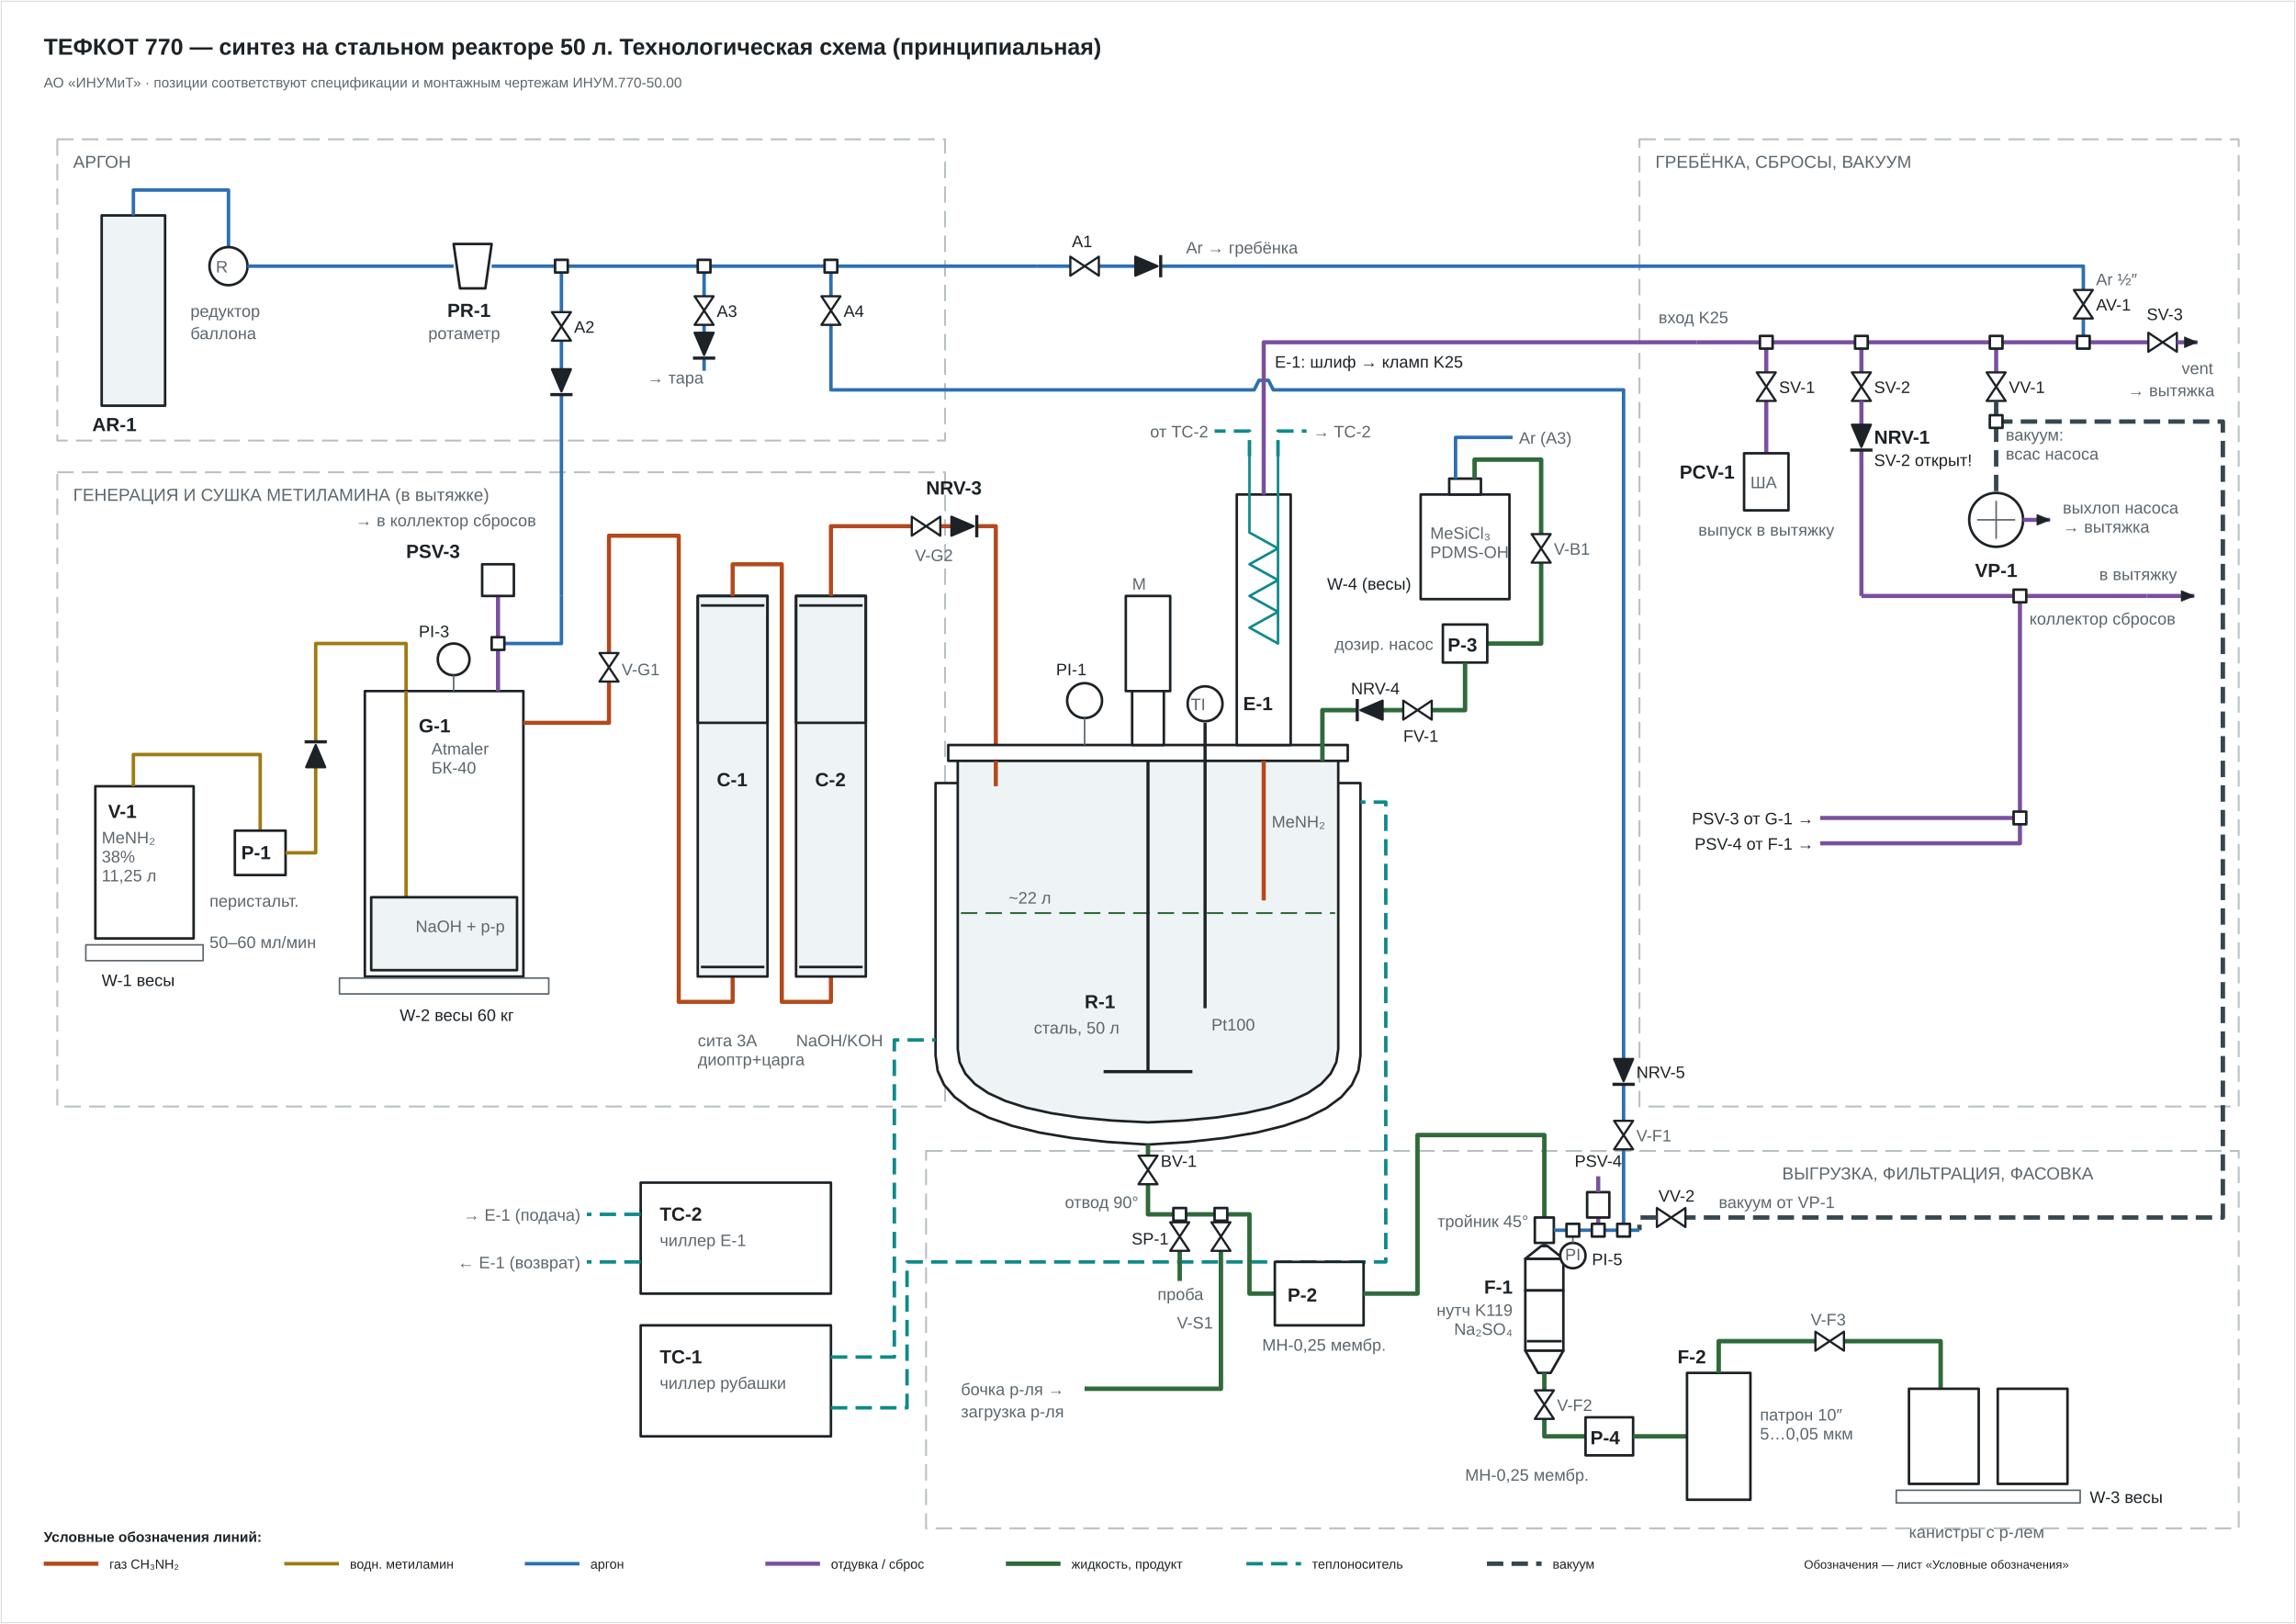
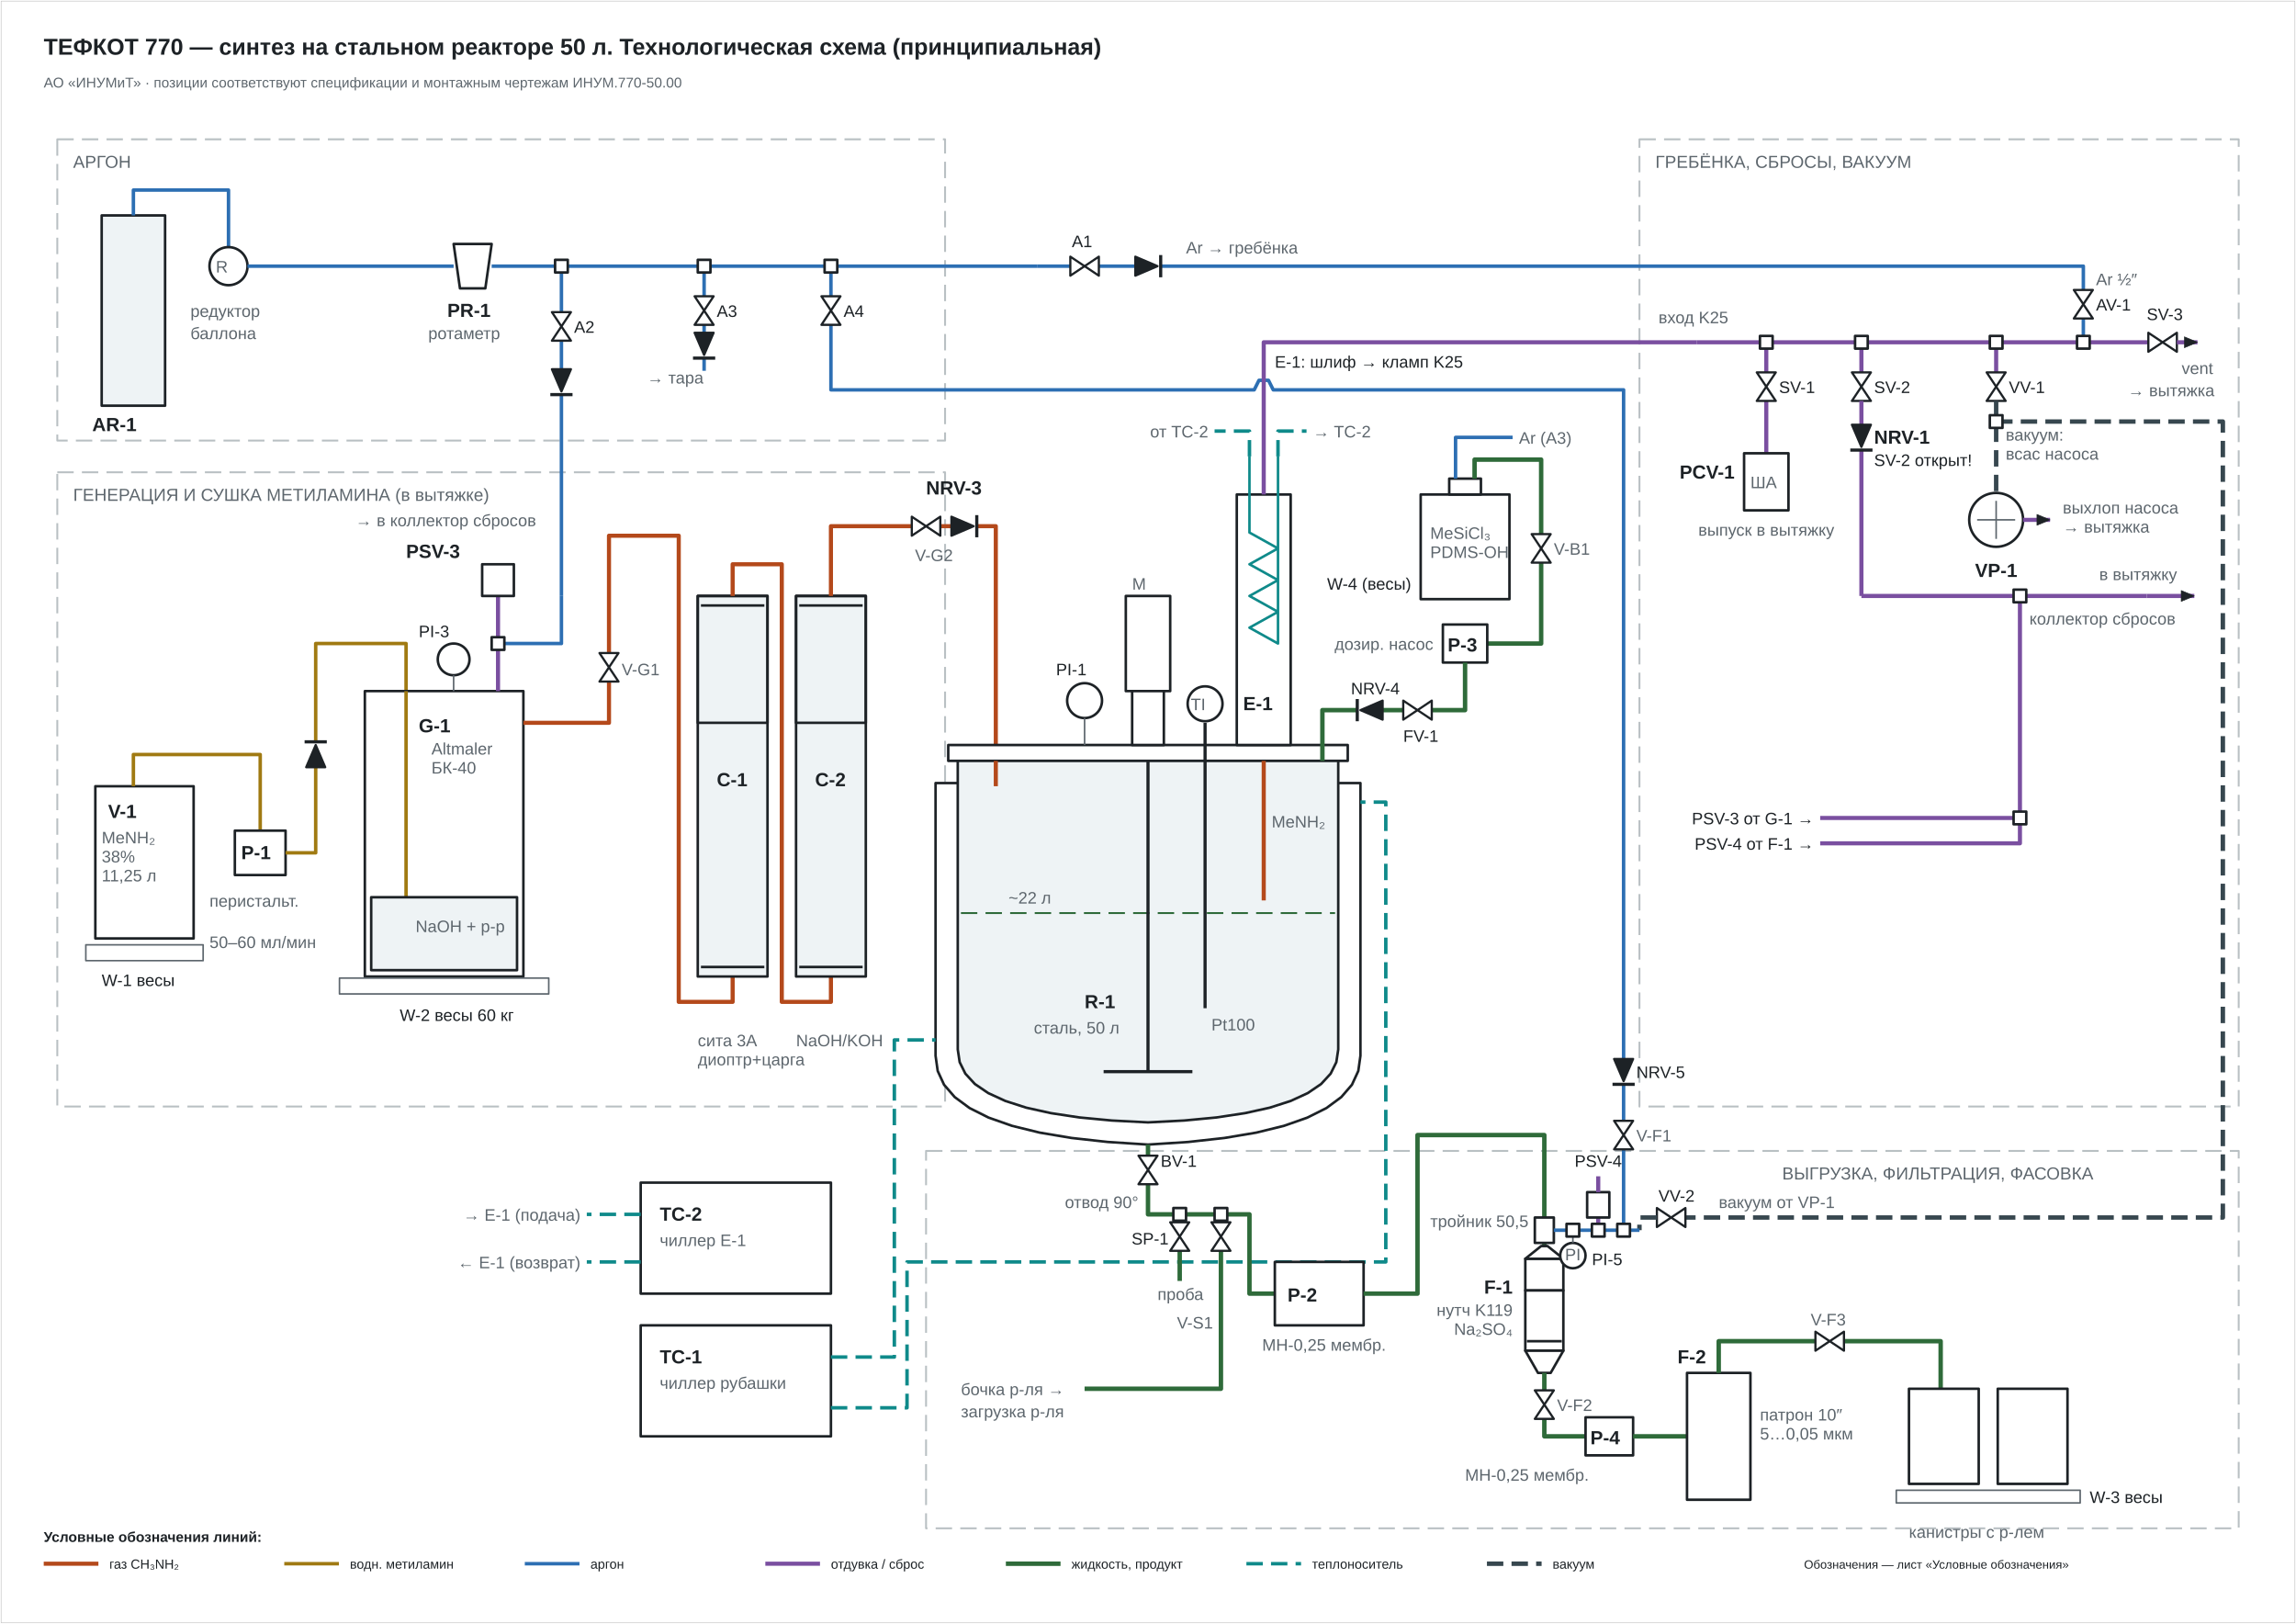
<svg xmlns="http://www.w3.org/2000/svg" viewBox="0 0 420.0 297.0" width="420.0mm" height="297.0mm" font-family="Arial, 'Liberation Sans', sans-serif">
  <rect width="100%" height="100%" fill="#fff" />
  <path d="M0.20,0.20 L419.80,0.20 L419.80,296.80 L0.20,296.80 Z" fill="none" stroke="#bbbbbb" stroke-width="0.1" stroke-linejoin="round" />
  <text x="8.00" y="10.00" font-size="4.2" text-anchor="start" fill="#1d2226" font-weight="bold">ТЕФКОТ 770 — синтез на стальном реакторе 50 л. Технологическая схема (принципиальная)</text>
  <text x="8.00" y="16.00" font-size="2.6" text-anchor="start" fill="#5d666d">АО «ИНУМиТ» · позиции соответствуют спецификации и монтажным чертежам ИНУМ.770-50.00</text>
  <path d="M10.48,25.48 L172.88,25.48 L172.88,80.58 L10.48,80.58 Z" fill="none" stroke="#b9c0c3" stroke-width="0.348" stroke-dasharray="3 1.5" stroke-linejoin="round" />
  <text x="13.38" y="30.70" font-size="3.19" text-anchor="start" fill="#5d666d">АРГОН</text>
  <path d="M10.48,86.38 L172.88,86.38 L172.88,202.38 L10.48,202.38 Z" fill="none" stroke="#b9c0c3" stroke-width="0.348" stroke-dasharray="3 1.5" stroke-linejoin="round" />
  <text x="13.38" y="91.60" font-size="3.19" text-anchor="start" fill="#5d666d">ГЕНЕРАЦИЯ И СУШКА МЕТИЛАМИНА (в вытяжке)</text>
  <path d="M299.90,25.48 L409.52,25.48 L409.52,202.38 L299.90,202.38 Z" fill="none" stroke="#b9c0c3" stroke-width="0.348" stroke-dasharray="3 1.5" stroke-linejoin="round" />
  <text x="302.80" y="30.70" font-size="3.19" text-anchor="start" fill="#5d666d">ГРЕБЁНКА, СБРОСЫ, ВАКУУМ</text>
  <path d="M169.40,210.50 L409.52,210.50 L409.52,279.52 L169.40,279.52 Z" fill="none" stroke="#b9c0c3" stroke-width="0.348" stroke-dasharray="3 1.5" stroke-linejoin="round" />
  <text x="326.00" y="215.72" font-size="3.19" text-anchor="start" fill="#5d666d">ВЫГРУЗКА, ФИЛЬТРАЦИЯ, ФАСОВКА</text>
  <path d="M18.60,39.40 L30.20,39.40 L30.20,74.20 L18.60,74.20 Z" fill="#eef3f5" stroke="#1d2226" stroke-width="0.464" stroke-linejoin="round" />
  <text x="16.86" y="78.84" font-size="3.48" text-anchor="start" fill="#1d2226" font-weight="bold">AR-1</text>
  <path d="M24.40,39.40 L24.40,34.76 L41.80,34.76 L41.80,45.20" fill="none" stroke="#2d6fb3" stroke-width="0.638" stroke-linejoin="round" />
  <circle cx="41.80" cy="48.68" r="3.48" fill="#ffffff" stroke="#1d2226" stroke-width="0.464" />
  <text x="39.48" y="49.84" font-size="3.045" text-anchor="start" fill="#5d666d">R</text>
  <text x="34.84" y="57.96" font-size="3.045" text-anchor="start" fill="#5d666d">редуктор</text>
  <text x="34.84" y="62.02" font-size="3.045" text-anchor="start" fill="#5d666d">баллона</text>
  <path d="M45.28,48.68 L82.98,48.68" fill="none" stroke="#2d6fb3" stroke-width="0.638" stroke-linejoin="round" />
  <path d="M82.98,44.62 L89.94,44.62 L88.78,52.74 L84.14,52.74 Z" fill="#ffffff" stroke="#1d2226" stroke-width="0.464" stroke-linejoin="round" />
  <text x="81.82" y="57.96" font-size="3.48" text-anchor="start" fill="#1d2226" font-weight="bold">PR-1</text>
  <text x="78.34" y="62.02" font-size="3.045" text-anchor="start" fill="#5d666d">ротаметр</text>
  <path d="M89.94,48.68 L169.40,48.68 L189.70,48.68" fill="none" stroke="#2d6fb3" stroke-width="0.638" stroke-linejoin="round" />
  <path d="M102.70,48.68 L102.70,57.09" fill="none" stroke="#2d6fb3" stroke-width="0.638" stroke-linejoin="round" />
  <path d="M102.70,62.31 L102.70,67.53" fill="none" stroke="#2d6fb3" stroke-width="0.638" stroke-linejoin="round" />
  <path d="M102.70,72.17 L102.70,109.00" fill="none" stroke="#2d6fb3" stroke-width="0.638" stroke-linejoin="round" />
  <path d="M100.96,57.09 L104.44,62.31 L100.96,62.31 L104.44,57.09 Z" fill="#ffffff" stroke="#1d2226" stroke-width="0.406" stroke-linejoin="round" />
  <text x="105.02" y="60.86" font-size="3.045" text-anchor="start" fill="#1d2226">A2</text>
  <path d="M100.96,67.53 L102.70,71.59 L104.44,67.53 Z" fill="#1d2226" stroke="#1d2226" stroke-width="0.406" stroke-linejoin="round" />
  <path d="M100.67,72.17 L104.73,72.17" fill="none" stroke="#1d2226" stroke-width="0.58" stroke-linejoin="round" />
  <path d="M128.80,48.68 L128.80,54.19" fill="none" stroke="#2d6fb3" stroke-width="0.638" stroke-linejoin="round" />
  <path d="M128.80,59.41 L128.80,60.86" fill="none" stroke="#2d6fb3" stroke-width="0.638" stroke-linejoin="round" />
  <path d="M128.80,65.50 L128.80,67.82" fill="none" stroke="#2d6fb3" stroke-width="0.638" stroke-linejoin="round" />
  <path d="M127.06,54.19 L130.54,59.41 L127.06,59.41 L130.54,54.19 Z" fill="#ffffff" stroke="#1d2226" stroke-width="0.406" stroke-linejoin="round" />
  <path d="M127.06,60.86 L128.80,64.92 L130.54,60.86 Z" fill="#1d2226" stroke="#1d2226" stroke-width="0.406" stroke-linejoin="round" />
  <path d="M126.77,65.50 L130.83,65.50" fill="none" stroke="#1d2226" stroke-width="0.58" stroke-linejoin="round" />
  <text x="131.12" y="57.96" font-size="3.045" text-anchor="start" fill="#1d2226">A3</text>
  <text x="118.36" y="70.14" font-size="3.045" text-anchor="start" fill="#5d666d">→ тара</text>
  <path d="M152.00,48.68 L152.00,54.19" fill="none" stroke="#2d6fb3" stroke-width="0.638" stroke-linejoin="round" />
  <path d="M152.00,59.41 L152.00,71.30 L229.43,71.30 L230.30,69.56 L232.04,69.56 L232.91,71.30 L297.00,71.30 L297.00,193.68" fill="none" stroke="#2d6fb3" stroke-width="0.638" stroke-linejoin="round" />
  <path d="M297.00,198.32 L297.00,204.99" fill="none" stroke="#2d6fb3" stroke-width="0.638" stroke-linejoin="round" />
  <path d="M297.00,210.21 L297.00,225.00" fill="none" stroke="#2d6fb3" stroke-width="0.638" stroke-linejoin="round" />
  <path d="M150.26,54.19 L153.74,59.41 L150.26,59.41 L153.74,54.19 Z" fill="#ffffff" stroke="#1d2226" stroke-width="0.406" stroke-linejoin="round" />
  <text x="154.32" y="57.96" font-size="3.045" text-anchor="start" fill="#1d2226">A4</text>
  <path d="M295.26,193.68 L297.00,197.74 L298.74,193.68 Z" fill="#1d2226" stroke="#1d2226" stroke-width="0.406" stroke-linejoin="round" />
  <path d="M294.97,198.32 L299.03,198.32" fill="none" stroke="#1d2226" stroke-width="0.58" stroke-linejoin="round" />
  <text x="299.32" y="197.16" font-size="3.045" text-anchor="start" fill="#1d2226">NRV-5</text>
  <path d="M295.26,204.99 L298.74,210.21 L295.26,210.21 L298.74,204.99 Z" fill="#ffffff" stroke="#1d2226" stroke-width="0.406" stroke-linejoin="round" />
  <text x="299.32" y="208.76" font-size="3.045" text-anchor="start" fill="#5d666d">V-F1</text>
  <path d="M189.70,48.68 L195.79,48.68" fill="none" stroke="#2d6fb3" stroke-width="0.638" stroke-linejoin="round" />
  <path d="M201.01,48.68 L207.68,48.68" fill="none" stroke="#2d6fb3" stroke-width="0.638" stroke-linejoin="round" />
  <path d="M212.32,48.68 L381.10,48.68 L381.10,53.03" fill="none" stroke="#2d6fb3" stroke-width="0.638" stroke-linejoin="round" />
  <path d="M381.10,58.25 L381.10,62.60" fill="none" stroke="#2d6fb3" stroke-width="0.638" stroke-linejoin="round" />
  <path d="M195.79,46.94 L201.01,50.42 L201.01,46.94 L195.79,50.42 Z" fill="#ffffff" stroke="#1d2226" stroke-width="0.406" stroke-linejoin="round" />
  <text x="196.08" y="45.20" font-size="3.045" text-anchor="start" fill="#1d2226">A1</text>
  <path d="M207.68,46.94 L211.74,48.68 L207.68,50.42 Z" fill="#1d2226" stroke="#1d2226" stroke-width="0.406" stroke-linejoin="round" />
  <path d="M212.32,46.65 L212.32,50.71" fill="none" stroke="#1d2226" stroke-width="0.58" stroke-linejoin="round" />
  <text x="216.96" y="46.36" font-size="3.045" text-anchor="start" fill="#5d666d">Ar → гребёнка</text>
  <path d="M17.44,143.80 L35.42,143.80 L35.42,171.64 L17.44,171.64 Z" fill="#ffffff" stroke="#1d2226" stroke-width="0.464" stroke-linejoin="round" />
  <text x="19.76" y="149.60" font-size="3.48" text-anchor="start" fill="#1d2226" font-weight="bold">V-1</text>
  <text x="18.60" y="154.24" font-size="3.045" text-anchor="start" fill="#5d666d">MeNH₂</text>
  <text x="18.60" y="157.72" font-size="3.045" text-anchor="start" fill="#5d666d">38%</text>
  <text x="18.60" y="161.20" font-size="3.045" text-anchor="start" fill="#5d666d">11,25 л</text>
  <path d="M15.70,172.80 L37.16,172.80 L37.16,175.70 L15.70,175.70 Z" fill="none" stroke="#5d666d" stroke-width="0.29" stroke-linejoin="round" />
  <text x="18.60" y="180.34" font-size="3.045" text-anchor="start" fill="#1d2226">W-1 весы</text>
  <path d="M24.40,143.80 L24.40,138.00 L47.60,138.00 L47.60,151.92" fill="none" stroke="#a07a12" stroke-width="0.638" stroke-linejoin="round" />
  <path d="M42.96,151.92 L52.24,151.92 L52.24,160.04 L42.96,160.04 Z" fill="#ffffff" stroke="#1d2226" stroke-width="0.464" stroke-linejoin="round" />
  <text x="44.12" y="157.14" font-size="3.48" text-anchor="start" fill="#1d2226" font-weight="bold">P-1</text>
  <text x="38.32" y="165.84" font-size="3.045" text-anchor="start" fill="#5d666d">перистальт.</text>
  <text x="38.32" y="173.38" font-size="3.045" text-anchor="start" fill="#5d666d">50–60 мл/мин</text>
  <path d="M52.24,155.98 L57.75,155.98 L57.75,140.32" fill="none" stroke="#a07a12" stroke-width="0.638" stroke-linejoin="round" />
  <path d="M57.75,135.68 L57.75,117.70 L74.28,117.70 L74.28,126.40" fill="none" stroke="#a07a12" stroke-width="0.638" stroke-linejoin="round" />
  <path d="M56.01,140.32 L57.75,136.26 L59.49,140.32 Z" fill="#1d2226" stroke="#1d2226" stroke-width="0.406" stroke-linejoin="round" />
  <path d="M55.72,135.68 L59.78,135.68" fill="none" stroke="#1d2226" stroke-width="0.58" stroke-linejoin="round" />
  <path d="M66.74,126.40 L95.74,126.40 L95.74,178.60 L66.74,178.60 Z" fill="#ffffff" stroke="#1d2226" stroke-width="0.464" stroke-linejoin="round" />
  <path d="M74.28,126.40 L74.28,172.80" fill="none" stroke="#a07a12" stroke-width="0.638" stroke-linejoin="round" />
  <path d="M67.90,164.10 L94.58,164.10 L94.58,177.44 L67.90,177.44 Z" fill="#eef3f5" stroke="#1d2226" stroke-width="0.464" stroke-linejoin="round" />
  <text x="76.02" y="170.48" font-size="3.045" text-anchor="start" fill="#5d666d">NaOH + р-р</text>
  <text x="76.60" y="133.94" font-size="3.48" text-anchor="start" fill="#1d2226" font-weight="bold">G-1</text>
-   <text x="78.92" y="138.00" font-size="3.045" text-anchor="start" fill="#5d666d">Atmaler</text>
+   <text x="78.92" y="138.00" font-size="3.045" text-anchor="start" fill="#5d666d">Altmaler</text>
  <text x="78.92" y="141.48" font-size="3.045" text-anchor="start" fill="#5d666d">БК-40</text>
  <path d="M62.10,178.89 L100.38,178.89 L100.38,181.79 L62.10,181.79 Z" fill="none" stroke="#5d666d" stroke-width="0.29" stroke-linejoin="round" />
  <text x="73.12" y="186.72" font-size="3.045" text-anchor="start" fill="#1d2226">W-2 весы 60 кг</text>
  <path d="M91.10,126.40 L91.10,117.70 L91.10,109.00" fill="none" stroke="#7a4fa0" stroke-width="0.754" stroke-linejoin="round" />
  <path d="M88.20,103.20 L94.00,103.20 L94.00,109.00 L88.20,109.00 Z" fill="#ffffff" stroke="#1d2226" stroke-width="0.464" stroke-linejoin="round" />
  <text x="74.28" y="102.04" font-size="3.48" text-anchor="start" fill="#1d2226" font-weight="bold">PSV-3</text>
  <text x="65.00" y="96.24" font-size="3.045" text-anchor="start" fill="#5d666d">→ в коллектор сбросов</text>
  <circle cx="82.98" cy="120.60" r="2.90" fill="#ffffff" stroke="#1d2226" stroke-width="0.464" />
  <path d="M82.98,123.50 L82.98,126.40" fill="none" stroke="#5d666d" stroke-width="0.29" stroke-linejoin="round" />
  <text x="76.60" y="116.54" font-size="3.045" text-anchor="start" fill="#1d2226">PI-3</text>
  <path d="M102.70,109.00 L102.70,117.70 L91.10,117.70" fill="none" stroke="#2d6fb3" stroke-width="0.638" stroke-linejoin="round" />
  <path d="M95.74,132.20 L111.40,132.20 L111.40,124.66" fill="none" stroke="#b4491b" stroke-width="0.754" stroke-linejoin="round" />
  <path d="M111.40,119.44 L111.40,97.98 L124.16,97.98 L124.16,183.24 L134.02,183.24 L134.02,178.60" fill="none" stroke="#b4491b" stroke-width="0.754" stroke-linejoin="round" />
  <path d="M109.66,119.44 L113.14,124.66 L109.66,124.66 L113.14,119.44 Z" fill="#ffffff" stroke="#1d2226" stroke-width="0.406" stroke-linejoin="round" />
  <text x="113.72" y="123.50" font-size="3.045" text-anchor="start" fill="#5d666d">V-G1</text>
  <path d="M127.64,109.00 L140.40,109.00 L140.40,178.60 L127.64,178.60 Z" fill="#eef3f5" stroke="#1d2226" stroke-width="0.464" stroke-linejoin="round" />
  <path d="M127.64,109.00 L140.40,109.00 L140.40,132.20 L127.64,132.20 Z" fill="none" stroke="#1d2226" stroke-width="0.464" stroke-linejoin="round" />
  <path d="M128.22,110.74 L139.82,110.74" fill="none" stroke="#1d2226" stroke-width="0.464" stroke-linejoin="round" />
  <path d="M128.22,176.86 L139.82,176.86" fill="none" stroke="#1d2226" stroke-width="0.464" stroke-linejoin="round" />
  <text x="131.12" y="143.80" font-size="3.48" text-anchor="start" fill="#1d2226" font-weight="bold">C-1</text>
  <text x="127.64" y="191.36" font-size="3.045" text-anchor="start" fill="#5d666d">сита 3A</text>
  <text x="127.64" y="194.84" font-size="3.045" text-anchor="start" fill="#5d666d">диоптр+царга</text>
  <path d="M134.02,109.00 L134.02,103.20 L143.01,103.20 L143.01,183.24 L152.00,183.24 L152.00,178.60" fill="none" stroke="#b4491b" stroke-width="0.754" stroke-linejoin="round" />
  <path d="M145.62,109.00 L158.38,109.00 L158.38,178.60 L145.62,178.60 Z" fill="#eef3f5" stroke="#1d2226" stroke-width="0.464" stroke-linejoin="round" />
  <path d="M145.62,109.00 L158.38,109.00 L158.38,132.20 L145.62,132.20 Z" fill="none" stroke="#1d2226" stroke-width="0.464" stroke-linejoin="round" />
  <path d="M146.20,110.74 L157.80,110.74" fill="none" stroke="#1d2226" stroke-width="0.464" stroke-linejoin="round" />
  <path d="M146.20,176.86 L157.80,176.86" fill="none" stroke="#1d2226" stroke-width="0.464" stroke-linejoin="round" />
  <text x="149.10" y="143.80" font-size="3.48" text-anchor="start" fill="#1d2226" font-weight="bold">C-2</text>
  <text x="145.62" y="191.36" font-size="3.045" text-anchor="start" fill="#5d666d">NaOH/KOH</text>
  <path d="M152.00,109.00 L152.00,96.24 L166.79,96.24" fill="none" stroke="#b4491b" stroke-width="0.754" stroke-linejoin="round" />
  <path d="M172.01,96.24 L174.04,96.24" fill="none" stroke="#b4491b" stroke-width="0.754" stroke-linejoin="round" />
  <path d="M178.68,96.24 L182.16,96.24 L182.16,136.26" fill="none" stroke="#b4491b" stroke-width="0.754" stroke-linejoin="round" />
  <path d="M166.79,94.50 L172.01,97.98 L172.01,94.50 L166.79,97.98 Z" fill="#ffffff" stroke="#1d2226" stroke-width="0.406" stroke-linejoin="round" />
  <text x="167.37" y="102.62" font-size="3.045" text-anchor="start" fill="#5d666d">V-G2</text>
  <path d="M174.04,94.50 L178.10,96.24 L174.04,97.98 Z" fill="#1d2226" stroke="#1d2226" stroke-width="0.406" stroke-linejoin="round" />
  <path d="M178.68,94.21 L178.68,98.27" fill="none" stroke="#1d2226" stroke-width="0.58" stroke-linejoin="round" />
  <text x="169.40" y="90.44" font-size="3.48" text-anchor="start" fill="#1d2226" font-weight="bold">NRV-3</text>
  <path d="M171.14,143.22 L171.14,193.10 L171.53,195.87 L172.69,198.39 L174.64,200.65 L177.36,202.66 L180.85,204.41 L185.13,205.91 L190.18,207.15 L196.01,208.13 L202.62,208.86 L210.00,209.34 L217.38,208.86 L223.99,208.13 L229.82,207.15 L234.87,205.91 L239.14,204.41 L242.64,202.66 L245.36,200.65 L247.31,198.39 L248.47,195.87 L248.86,193.10 L248.86,143.22 Z" fill="#ffffff" stroke="#1d2226" stroke-width="0.464" stroke-linejoin="round" />
  <path d="M175.20,138.00 L175.20,191.94 L175.55,194.27 L176.59,196.37 L178.33,198.26 L180.77,199.92 L183.90,201.36 L187.73,202.59 L192.25,203.59 L197.47,204.38 L203.39,204.94 L210.00,205.28 L216.61,204.94 L222.53,204.38 L227.75,203.59 L232.27,202.59 L236.10,201.36 L239.23,199.92 L241.67,198.26 L243.41,196.37 L244.45,194.27 L244.80,191.94 L244.80,138.00 Z" fill="#eef3f5" stroke="#1d2226" stroke-width="0.464" stroke-linejoin="round" />
  <path d="M173.46,136.26 L246.54,136.26 L246.54,139.16 L173.46,139.16 Z" fill="#ffffff" stroke="#1d2226" stroke-width="0.464" stroke-linejoin="round" />
  <path d="M175.78,167.00 L244.22,167.00" fill="none" stroke="#2f6b3a" stroke-width="0.348" stroke-dasharray="3 1.5" stroke-linejoin="round" />
  <text x="184.48" y="165.26" font-size="3.045" text-anchor="start" fill="#5d666d">~22 л</text>
  <text x="198.40" y="184.40" font-size="3.48" text-anchor="start" fill="#1d2226" font-weight="bold">R-1</text>
  <text x="189.12" y="189.04" font-size="3.045" text-anchor="start" fill="#5d666d">сталь, 50 л</text>
  <path d="M182.16,139.16 L182.16,143.80" fill="none" stroke="#b4491b" stroke-width="0.754" stroke-linejoin="round" />
  <path d="M231.17,139.16 L231.17,164.68" fill="none" stroke="#b4491b" stroke-width="0.754" stroke-linejoin="round" />
  <text x="232.62" y="151.34" font-size="3.045" text-anchor="start" fill="#5d666d">MeNH₂</text>
  <circle cx="198.40" cy="128.14" r="3.19" fill="#ffffff" stroke="#1d2226" stroke-width="0.464" />
  <path d="M198.40,131.33 L198.40,136.26" fill="none" stroke="#5d666d" stroke-width="0.29" stroke-linejoin="round" />
  <text x="193.18" y="123.50" font-size="3.045" text-anchor="start" fill="#1d2226">PI-1</text>
  <path d="M205.94,109.00 L214.06,109.00 L214.06,126.40 L205.94,126.40 Z" fill="#ffffff" stroke="#1d2226" stroke-width="0.464" stroke-linejoin="round" />
  <text x="207.10" y="107.84" font-size="3.045" text-anchor="start" fill="#5d666d">M</text>
  <path d="M207.10,126.40 L212.90,126.40 L212.90,136.26 L207.10,136.26 Z" fill="#ffffff" stroke="#1d2226" stroke-width="0.464" stroke-linejoin="round" />
  <path d="M210.00,139.16 L210.00,196.00" fill="none" stroke="#1d2226" stroke-width="0.58" stroke-linejoin="round" />
  <path d="M201.88,196.00 L218.12,196.00" fill="none" stroke="#1d2226" stroke-width="0.58" stroke-linejoin="round" />
  <path d="M220.44,132.20 L220.44,184.40" fill="none" stroke="#1d2226" stroke-width="0.58" stroke-linejoin="round" />
  <circle cx="220.44" cy="128.72" r="3.19" fill="#ffffff" stroke="#1d2226" stroke-width="0.464" />
  <text x="217.83" y="129.88" font-size="3.045" text-anchor="start" fill="#5d666d">TI</text>
  <text x="221.60" y="188.46" font-size="3.045" text-anchor="start" fill="#5d666d">Pt100</text>
  <path d="M226.24,90.44 L236.10,90.44 L236.10,136.26 L226.24,136.26 Z" fill="#ffffff" stroke="#1d2226" stroke-width="0.464" stroke-linejoin="round" />
  <path d="M228.56,83.48 L228.56,97.40 L233.78,100.30 L228.56,103.20 L233.78,106.10 L228.56,109.00 L233.78,111.90 L228.56,114.80 L233.78,117.70 L233.78,83.48" fill="none" stroke="#0f8a8a" stroke-width="0.464" stroke-linejoin="round" />
  <path d="M228.56,83.48 L228.56,78.84 L222.18,78.84" fill="none" stroke="#0f8a8a" stroke-width="0.638" stroke-dasharray="3 1.5" stroke-linejoin="round" />
  <path d="M233.78,83.48 L233.78,78.84 L239.00,78.84" fill="none" stroke="#0f8a8a" stroke-width="0.638" stroke-dasharray="3 1.5" stroke-linejoin="round" />
  <text x="240.16" y="80.00" font-size="3.045" text-anchor="start" fill="#5d666d">→ TC-2</text>
  <text x="221.02" y="80.00" font-size="3.045" text-anchor="end" fill="#5d666d">от TC-2</text>
  <text x="227.40" y="129.88" font-size="3.48" text-anchor="start" fill="#1d2226" font-weight="bold">E-1</text>
  <path d="M259.88,90.44 L276.12,90.44 L276.12,109.58 L259.88,109.58 Z" fill="#ffffff" stroke="#1d2226" stroke-width="0.464" stroke-linejoin="round" />
  <path d="M265.10,87.54 L270.90,87.54 L270.90,90.44 L265.10,90.44 Z" fill="#ffffff" stroke="#1d2226" stroke-width="0.464" stroke-linejoin="round" />
  <text x="261.62" y="98.56" font-size="3.045" text-anchor="start" fill="#5d666d">MeSiCl₃</text>
  <text x="261.62" y="102.04" font-size="3.045" text-anchor="start" fill="#5d666d">PDMS-OH</text>
  <text x="258.14" y="107.84" font-size="3.045" text-anchor="end" fill="#1d2226">W-4 (весы)</text>
  <path d="M266.26,87.54 L266.26,80.00 L276.70,80.00" fill="none" stroke="#2d6fb3" stroke-width="0.638" stroke-linejoin="round" />
  <text x="277.86" y="81.16" font-size="3.045" text-anchor="start" fill="#5d666d">Ar (A3)</text>
  <path d="M269.74,87.54 L269.74,84.06 L281.92,84.06 L281.92,97.69" fill="none" stroke="#2f6b3a" stroke-width="0.812" stroke-linejoin="round" />
  <path d="M281.92,102.91 L281.92,117.70 L272.06,117.70" fill="none" stroke="#2f6b3a" stroke-width="0.812" stroke-linejoin="round" />
  <path d="M280.18,97.69 L283.66,102.91 L280.18,102.91 L283.66,97.69 Z" fill="#ffffff" stroke="#1d2226" stroke-width="0.406" stroke-linejoin="round" />
  <text x="284.24" y="101.46" font-size="3.045" text-anchor="start" fill="#5d666d">V-B1</text>
  <path d="M263.94,114.22 L272.06,114.22 L272.06,121.18 L263.94,121.18 Z" fill="#ffffff" stroke="#1d2226" stroke-width="0.464" stroke-linejoin="round" />
  <text x="264.81" y="119.15" font-size="3.48" text-anchor="start" fill="#1d2226" font-weight="bold">P-3</text>
  <text x="262.20" y="118.86" font-size="3.045" text-anchor="end" fill="#5d666d">дозир. насос</text>
  <path d="M268.00,121.18 L268.00,129.88 L261.91,129.88" fill="none" stroke="#2f6b3a" stroke-width="0.812" stroke-linejoin="round" />
  <path d="M256.69,129.88 L252.92,129.88" fill="none" stroke="#2f6b3a" stroke-width="0.812" stroke-linejoin="round" />
  <path d="M248.28,129.88 L241.90,129.88 L241.90,139.16" fill="none" stroke="#2f6b3a" stroke-width="0.812" stroke-linejoin="round" />
  <path d="M256.69,128.14 L261.91,131.62 L261.91,128.14 L256.69,131.62 Z" fill="#ffffff" stroke="#1d2226" stroke-width="0.406" stroke-linejoin="round" />
  <text x="256.69" y="135.68" font-size="3.045" text-anchor="start" fill="#1d2226">FV-1</text>
  <path d="M252.92,128.14 L248.86,129.88 L252.92,131.62 Z" fill="#1d2226" stroke="#1d2226" stroke-width="0.406" stroke-linejoin="round" />
  <path d="M248.28,127.85 L248.28,131.91" fill="none" stroke="#1d2226" stroke-width="0.58" stroke-linejoin="round" />
  <text x="247.12" y="126.98" font-size="3.045" text-anchor="start" fill="#1d2226">NRV-4</text>
  <path d="M231.17,90.44 L231.17,62.60 L310.34,62.60" fill="none" stroke="#7a4fa0" stroke-width="0.754" stroke-linejoin="round" />
  <text x="233.20" y="67.24" font-size="3.045" text-anchor="start" fill="#1d2226">E-1: шлиф → кламп K25</text>
  <path d="M117.20,242.40 L152.00,242.40 L152.00,262.70 L117.20,262.70 Z" fill="#ffffff" stroke="#1d2226" stroke-width="0.464" stroke-linejoin="round" />
  <text x="120.68" y="249.36" font-size="3.48" text-anchor="start" fill="#1d2226" font-weight="bold">TC-1</text>
  <text x="120.68" y="254.00" font-size="3.045" text-anchor="start" fill="#5d666d">чиллер рубашки</text>
  <path d="M117.20,216.30 L152.00,216.30 L152.00,236.60 L117.20,236.60 Z" fill="#ffffff" stroke="#1d2226" stroke-width="0.464" stroke-linejoin="round" />
  <text x="120.68" y="223.26" font-size="3.48" text-anchor="start" fill="#1d2226" font-weight="bold">TC-2</text>
  <text x="120.68" y="227.90" font-size="3.045" text-anchor="start" fill="#5d666d">чиллер E-1</text>
  <path d="M117.20,222.10 L107.34,222.10" fill="none" stroke="#0f8a8a" stroke-width="0.638" stroke-dasharray="3 1.5" stroke-linejoin="round" />
  <text x="106.18" y="223.26" font-size="3.045" text-anchor="end" fill="#5d666d">→ E-1 (подача)</text>
  <path d="M117.20,230.80 L107.34,230.80" fill="none" stroke="#0f8a8a" stroke-width="0.638" stroke-dasharray="3 1.5" stroke-linejoin="round" />
  <text x="106.18" y="231.96" font-size="3.045" text-anchor="end" fill="#5d666d">← E-1 (возврат)</text>
  <path d="M152.00,248.20 L163.60,248.20 L163.60,190.20 L171.14,190.20" fill="none" stroke="#0f8a8a" stroke-width="0.638" stroke-dasharray="3 1.5" stroke-linejoin="round" />
  <path d="M152.00,257.48 L165.92,257.48 L165.92,230.80 L253.50,230.80 L253.50,146.70 L248.86,146.70" fill="none" stroke="#0f8a8a" stroke-width="0.638" stroke-dasharray="3 1.5" stroke-linejoin="round" />
  <path d="M310.34,62.60 L392.99,62.60" fill="none" stroke="#7a4fa0" stroke-width="0.754" stroke-linejoin="round" />
  <text x="303.38" y="59.12" font-size="3.045" text-anchor="start" fill="#5d666d">вход K25</text>
  <path d="M323.10,62.60 L323.10,68.11" fill="none" stroke="#7a4fa0" stroke-width="0.754" stroke-linejoin="round" />
  <path d="M323.10,73.33 L323.10,82.90" fill="none" stroke="#7a4fa0" stroke-width="0.754" stroke-linejoin="round" />
  <path d="M321.36,68.11 L324.84,73.33 L321.36,73.33 L324.84,68.11 Z" fill="#ffffff" stroke="#1d2226" stroke-width="0.406" stroke-linejoin="round" />
  <text x="325.42" y="71.88" font-size="3.045" text-anchor="start" fill="#1d2226">SV-1</text>
  <path d="M319.04,82.90 L327.16,82.90 L327.16,93.34 L319.04,93.34 Z" fill="#ffffff" stroke="#1d2226" stroke-width="0.464" stroke-linejoin="round" />
  <text x="320.20" y="89.28" font-size="3.045" text-anchor="start" fill="#5d666d">ША</text>
  <text x="317.30" y="87.54" font-size="3.48" text-anchor="end" fill="#1d2226" font-weight="bold">PCV-1</text>
  <text x="323.10" y="97.98" font-size="3.045" text-anchor="middle" fill="#5d666d">выпуск в вытяжку</text>
  <path d="M340.50,62.60 L340.50,68.11" fill="none" stroke="#7a4fa0" stroke-width="0.754" stroke-linejoin="round" />
  <path d="M338.76,68.11 L342.24,73.33 L338.76,73.33 L342.24,68.11 Z" fill="#ffffff" stroke="#1d2226" stroke-width="0.406" stroke-linejoin="round" />
  <text x="342.82" y="71.88" font-size="3.045" text-anchor="start" fill="#1d2226">SV-2</text>
  <path d="M340.50,73.33 L340.50,77.68" fill="none" stroke="#7a4fa0" stroke-width="0.754" stroke-linejoin="round" />
  <path d="M340.50,82.32 L340.50,109.00" fill="none" stroke="#7a4fa0" stroke-width="0.754" stroke-linejoin="round" />
  <path d="M338.76,77.68 L340.50,81.74 L342.24,77.68 Z" fill="#1d2226" stroke="#1d2226" stroke-width="0.406" stroke-linejoin="round" />
  <path d="M338.47,82.32 L342.53,82.32" fill="none" stroke="#1d2226" stroke-width="0.58" stroke-linejoin="round" />
  <text x="342.82" y="81.16" font-size="3.48" text-anchor="start" fill="#1d2226" font-weight="bold">NRV-1</text>
  <text x="342.82" y="85.22" font-size="3.045" text-anchor="start" fill="#1d2226">SV-2 открыт!</text>
  <path d="M365.15,62.60 L365.15,68.11" fill="none" stroke="#7a4fa0" stroke-width="0.754" stroke-linejoin="round" />
  <path d="M363.41,68.11 L366.89,73.33 L363.41,73.33 L366.89,68.11 Z" fill="#ffffff" stroke="#1d2226" stroke-width="0.406" stroke-linejoin="round" />
  <text x="367.47" y="71.88" font-size="3.045" text-anchor="start" fill="#1d2226">VV-1</text>
  <path d="M365.15,73.33 L365.15,90.15" fill="none" stroke="#37474f" stroke-width="0.812" stroke-dasharray="3 1.5" stroke-linejoin="round" />
  <path d="M365.15,77.10 L406.62,77.10 L406.62,222.68 L308.31,222.68" fill="none" stroke="#37474f" stroke-width="0.812" stroke-dasharray="3 1.5" stroke-linejoin="round" />
  <path d="M303.09,220.94 L308.31,224.42 L308.31,220.94 L303.09,224.42 Z" fill="#ffffff" stroke="#1d2226" stroke-width="0.406" stroke-linejoin="round" />
  <path d="M303.09,222.68 L299.90,222.68 L299.90,225.00" fill="none" stroke="#37474f" stroke-width="0.812" stroke-dasharray="3 1.5" stroke-linejoin="round" />
  <text x="303.38" y="219.78" font-size="3.045" text-anchor="start" fill="#1d2226">VV-2</text>
  <text x="314.40" y="220.94" font-size="3.045" text-anchor="start" fill="#5d666d">вакуум от VP-1</text>
  <text x="366.89" y="80.58" font-size="3.045" text-anchor="start" fill="#5d666d">вакуум:</text>
  <text x="366.89" y="84.06" font-size="3.045" text-anchor="start" fill="#5d666d">всас насоса</text>
  <circle cx="365.15" cy="95.08" r="4.93" fill="#ffffff" stroke="#1d2226" stroke-width="0.464" />
  <path d="M361.67,95.08 L368.63,95.08" fill="none" stroke="#5d666d" stroke-width="0.29" stroke-linejoin="round" />
  <path d="M365.15,91.60 L365.15,98.56" fill="none" stroke="#5d666d" stroke-width="0.29" stroke-linejoin="round" />
  <text x="365.15" y="105.52" font-size="3.48" text-anchor="middle" fill="#1d2226" font-weight="bold">VP-1</text>
  <path d="M370.08,95.08 L375.01,95.08" fill="none" stroke="#7a4fa0" stroke-width="0.754" stroke-linejoin="round" />
  <path d="M375.01,95.08 L372.61,96.08 L372.61,94.08 Z" fill="#1d2226" stroke="#1d2226" stroke-width="0.1" stroke-linejoin="round" />
  <text x="377.33" y="93.92" font-size="3.045" text-anchor="start" fill="#5d666d">выхлоп насоса</text>
  <text x="377.33" y="97.40" font-size="3.045" text-anchor="start" fill="#5d666d">→ вытяжка</text>
  <path d="M379.36,53.03 L382.84,58.25 L379.36,58.25 L382.84,53.03 Z" fill="#ffffff" stroke="#1d2226" stroke-width="0.406" stroke-linejoin="round" />
  <text x="383.42" y="56.80" font-size="3.045" text-anchor="start" fill="#1d2226">AV-1</text>
  <text x="383.42" y="52.16" font-size="3.045" text-anchor="start" fill="#5d666d">Ar ½″</text>
  <path d="M392.99,60.86 L398.21,64.34 L398.21,60.86 L392.99,64.34 Z" fill="#ffffff" stroke="#1d2226" stroke-width="0.406" stroke-linejoin="round" />
  <text x="392.70" y="58.54" font-size="3.045" text-anchor="start" fill="#1d2226">SV-3</text>
  <path d="M398.21,62.60 L401.98,62.60" fill="none" stroke="#7a4fa0" stroke-width="0.754" stroke-linejoin="round" />
  <path d="M401.98,62.60 L399.58,63.60 L399.58,61.60 Z" fill="#1d2226" stroke="#1d2226" stroke-width="0.1" stroke-linejoin="round" />
  <text x="399.08" y="68.40" font-size="3.045" text-anchor="start" fill="#5d666d">vent</text>
  <text x="389.22" y="72.46" font-size="3.045" text-anchor="start" fill="#5d666d">→ вытяжка</text>
  <path d="M340.50,109.00 L392.70,109.00" fill="none" stroke="#7a4fa0" stroke-width="0.754" stroke-linejoin="round" />
  <path d="M392.70,109.00 L401.40,109.00" fill="none" stroke="#7a4fa0" stroke-width="0.754" stroke-linejoin="round" />
  <path d="M401.40,109.00 L399.00,110.00 L399.00,108.00 Z" fill="#1d2226" stroke="#1d2226" stroke-width="0.1" stroke-linejoin="round" />
  <text x="371.24" y="114.22" font-size="3.045" text-anchor="start" fill="#5d666d">коллектор сбросов</text>
  <text x="384.00" y="106.10" font-size="3.045" text-anchor="start" fill="#5d666d">в вытяжку</text>
  <text x="331.80" y="150.76" font-size="3.045" text-anchor="end" fill="#1d2226">PSV-3 от G-1 →</text>
  <path d="M332.96,149.60 L369.50,149.60" fill="none" stroke="#7a4fa0" stroke-width="0.754" stroke-linejoin="round" />
  <text x="331.80" y="155.40" font-size="3.045" text-anchor="end" fill="#1d2226">PSV-4 от F-1 →</text>
  <path d="M332.96,154.24 L369.50,154.24 L369.50,109.00" fill="none" stroke="#7a4fa0" stroke-width="0.754" stroke-linejoin="round" />
  <path d="M210.00,209.34 L210.00,211.37" fill="none" stroke="#2f6b3a" stroke-width="0.812" stroke-linejoin="round" />
  <path d="M210.00,216.59 L210.00,222.10 L228.56,222.10 L228.56,236.60 L233.20,236.60" fill="none" stroke="#2f6b3a" stroke-width="0.812" stroke-linejoin="round" />
  <path d="M208.26,211.37 L211.74,216.59 L208.26,216.59 L211.74,211.37 Z" fill="#ffffff" stroke="#1d2226" stroke-width="0.406" stroke-linejoin="round" />
  <text x="212.32" y="213.40" font-size="3.045" text-anchor="start" fill="#1d2226">BV-1</text>
  <text x="208.26" y="220.94" font-size="3.045" text-anchor="end" fill="#5d666d">отвод 90°</text>
  <path d="M215.80,222.10 L215.80,223.55" fill="none" stroke="#2f6b3a" stroke-width="0.812" stroke-linejoin="round" />
  <path d="M215.80,228.77 L215.80,234.28" fill="none" stroke="#2f6b3a" stroke-width="0.812" stroke-linejoin="round" />
  <path d="M214.06,223.55 L217.54,228.77 L214.06,228.77 L217.54,223.55 Z" fill="#ffffff" stroke="#1d2226" stroke-width="0.406" stroke-linejoin="round" />
  <text x="213.77" y="227.61" font-size="3.045" text-anchor="end" fill="#1d2226">SP-1</text>
  <text x="211.74" y="237.76" font-size="3.045" text-anchor="start" fill="#5d666d">проба</text>
  <path d="M223.34,222.10 L223.34,223.55" fill="none" stroke="#2f6b3a" stroke-width="0.812" stroke-linejoin="round" />
  <path d="M223.34,228.77 L223.34,254.00 L198.40,254.00" fill="none" stroke="#2f6b3a" stroke-width="0.812" stroke-linejoin="round" />
  <path d="M221.60,223.55 L225.08,228.77 L221.60,228.77 L225.08,223.55 Z" fill="#ffffff" stroke="#1d2226" stroke-width="0.406" stroke-linejoin="round" />
  <text x="221.89" y="242.98" font-size="3.045" text-anchor="end" fill="#5d666d">V-S1</text>
  <text x="175.78" y="255.16" font-size="3.045" text-anchor="start" fill="#5d666d">бочка р-ля →</text>
  <text x="175.78" y="259.22" font-size="3.045" text-anchor="start" fill="#5d666d">загрузка р-ля</text>
  <path d="M233.20,230.80 L249.44,230.80 L249.44,242.40 L233.20,242.40 Z" fill="#ffffff" stroke="#1d2226" stroke-width="0.464" stroke-linejoin="round" />
  <text x="235.52" y="238.05" font-size="3.48" text-anchor="start" fill="#1d2226" font-weight="bold">P-2</text>
  <text x="230.88" y="247.04" font-size="3.045" text-anchor="start" fill="#5d666d">МН-0,25 мембр.</text>
  <path d="M249.44,236.60 L259.30,236.60 L259.30,207.60 L282.50,207.60 L282.50,227.90" fill="none" stroke="#2f6b3a" stroke-width="0.812" stroke-linejoin="round" />
  <path d="M281.92,227.90 L283.08,227.90 L285.98,230.22 L279.02,230.22 Z" fill="#ffffff" stroke="#1d2226" stroke-width="0.464" stroke-linejoin="round" />
  <path d="M279.02,230.22 L285.98,230.22 L285.98,236.02 L279.02,236.02 Z" fill="none" stroke="#1d2226" stroke-width="0.464" stroke-linejoin="round" />
  <path d="M279.02,236.02 L285.98,236.02 L285.98,247.04 L279.02,247.04 Z" fill="#ffffff" stroke="#1d2226" stroke-width="0.464" stroke-linejoin="round" />
  <path d="M279.31,245.30 L285.69,245.30" fill="none" stroke="#1d2226" stroke-width="0.464" stroke-linejoin="round" />
  <path d="M279.02,247.04 L285.98,247.04 L283.66,251.10 L281.34,251.10 Z" fill="#ffffff" stroke="#1d2226" stroke-width="0.464" stroke-linejoin="round" />
  <text x="276.70" y="236.60" font-size="3.48" text-anchor="end" fill="#1d2226" font-weight="bold">F-1</text>
  <text x="276.70" y="240.66" font-size="3.045" text-anchor="end" fill="#5d666d">нутч K119</text>
  <text x="276.70" y="244.14" font-size="3.045" text-anchor="end" fill="#5d666d">Na₂SO₄</text>
  <path d="M280.76,222.68 L284.24,222.68 L284.24,227.32 L280.76,227.32 Z" fill="#ffffff" stroke="#1d2226" stroke-width="0.464" stroke-linejoin="round" />
  <path d="M284.24,225.00 L299.90,225.00" fill="none" stroke="#2d6fb3" stroke-width="0.638" stroke-linejoin="round" />
-   <text x="279.60" y="224.42" font-size="3.045" text-anchor="end" fill="#5d666d">тройник 45°</text>
+   <text x="279.60" y="224.42" font-size="3.045" text-anchor="end" fill="#5d666d">тройник 50,5</text>
  <circle cx="287.72" cy="229.64" r="2.32" fill="#ffffff" stroke="#1d2226" stroke-width="0.464" />
  <text x="287.72" y="230.51" font-size="3.045" text-anchor="middle" fill="#5d666d">PI</text>
  <path d="M287.72,225.00 L287.72,227.32" fill="none" stroke="#5d666d" stroke-width="0.29" stroke-linejoin="round" />
  <text x="291.20" y="231.38" font-size="3.045" text-anchor="start" fill="#1d2226">PI-5</text>
  <path d="M292.36,225.00 L292.36,222.68" fill="none" stroke="#7a4fa0" stroke-width="0.754" stroke-linejoin="round" />
  <path d="M290.33,218.04 L294.39,218.04 L294.39,222.68 L290.33,222.68 Z" fill="#ffffff" stroke="#1d2226" stroke-width="0.464" stroke-linejoin="round" />
  <path d="M292.36,218.04 L292.36,215.14" fill="none" stroke="#7a4fa0" stroke-width="0.754" stroke-linejoin="round" />
  <text x="292.36" y="213.40" font-size="3.045" text-anchor="middle" fill="#1d2226">PSV-4</text>
  <path d="M282.50,251.10 L282.50,254.29" fill="none" stroke="#2f6b3a" stroke-width="0.812" stroke-linejoin="round" />
  <path d="M282.50,259.51 L282.50,262.70 L290.04,262.70" fill="none" stroke="#2f6b3a" stroke-width="0.812" stroke-linejoin="round" />
  <path d="M290.04,259.22 L298.74,259.22 L298.74,266.18 L290.04,266.18 Z" fill="#ffffff" stroke="#1d2226" stroke-width="0.464" stroke-linejoin="round" />
  <text x="290.91" y="264.15" font-size="3.48" text-anchor="start" fill="#1d2226" font-weight="bold">P-4</text>
  <text x="268.00" y="270.82" font-size="3.045" text-anchor="start" fill="#5d666d">МН-0,25 мембр.</text>
  <path d="M298.74,262.70 L308.60,262.70" fill="none" stroke="#2f6b3a" stroke-width="0.812" stroke-linejoin="round" />
  <path d="M280.76,254.29 L284.24,259.51 L280.76,259.51 L284.24,254.29 Z" fill="#ffffff" stroke="#1d2226" stroke-width="0.406" stroke-linejoin="round" />
  <text x="284.82" y="258.06" font-size="3.045" text-anchor="start" fill="#5d666d">V-F2</text>
  <path d="M308.60,251.10 L320.20,251.10 L320.20,274.30 L308.60,274.30 Z" fill="#ffffff" stroke="#1d2226" stroke-width="0.464" stroke-linejoin="round" />
  <text x="306.86" y="249.36" font-size="3.48" text-anchor="start" fill="#1d2226" font-weight="bold">F-2</text>
  <text x="321.94" y="259.80" font-size="3.045" text-anchor="start" fill="#5d666d">патрон 10″</text>
  <text x="321.94" y="263.28" font-size="3.045" text-anchor="start" fill="#5d666d">5…0,05 мкм</text>
  <path d="M314.40,251.10 L314.40,245.30 L332.09,245.30" fill="none" stroke="#2f6b3a" stroke-width="0.812" stroke-linejoin="round" />
  <path d="M337.31,245.30 L355.00,245.30 L355.00,254.00" fill="none" stroke="#2f6b3a" stroke-width="0.812" stroke-linejoin="round" />
  <path d="M332.09,243.56 L337.31,247.04 L337.31,243.56 L332.09,247.04 Z" fill="#ffffff" stroke="#1d2226" stroke-width="0.406" stroke-linejoin="round" />
  <text x="331.22" y="242.40" font-size="3.045" text-anchor="start" fill="#5d666d">V-F3</text>
  <path d="M349.20,254.00 L361.96,254.00 L361.96,271.40 L349.20,271.40 Z" fill="#ffffff" stroke="#1d2226" stroke-width="0.464" stroke-linejoin="round" />
  <path d="M365.44,254.00 L378.20,254.00 L378.20,271.40 L365.44,271.40 Z" fill="#ffffff" stroke="#1d2226" stroke-width="0.464" stroke-linejoin="round" />
  <path d="M346.88,272.56 L380.52,272.56 L380.52,274.88 L346.88,274.88 Z" fill="none" stroke="#5d666d" stroke-width="0.29" stroke-linejoin="round" />
  <text x="382.26" y="274.88" font-size="3.045" text-anchor="start" fill="#1d2226">W-3 весы</text>
  <text x="349.20" y="281.26" font-size="3.045" text-anchor="start" fill="#5d666d">канистры с р-лем</text>
  <path d="M101.54,47.52 L103.86,47.52 L103.86,49.84 L101.54,49.84 Z" fill="#ffffff" stroke="#1d2226" stroke-width="0.464" stroke-linejoin="round" />
  <path d="M127.64,47.52 L129.96,47.52 L129.96,49.84 L127.64,49.84 Z" fill="#ffffff" stroke="#1d2226" stroke-width="0.464" stroke-linejoin="round" />
  <path d="M150.84,47.52 L153.16,47.52 L153.16,49.84 L150.84,49.84 Z" fill="#ffffff" stroke="#1d2226" stroke-width="0.464" stroke-linejoin="round" />
  <path d="M321.94,61.44 L324.26,61.44 L324.26,63.76 L321.94,63.76 Z" fill="#ffffff" stroke="#1d2226" stroke-width="0.464" stroke-linejoin="round" />
  <path d="M339.34,61.44 L341.66,61.44 L341.66,63.76 L339.34,63.76 Z" fill="#ffffff" stroke="#1d2226" stroke-width="0.464" stroke-linejoin="round" />
  <path d="M363.99,61.44 L366.31,61.44 L366.31,63.76 L363.99,63.76 Z" fill="#ffffff" stroke="#1d2226" stroke-width="0.464" stroke-linejoin="round" />
  <path d="M379.94,61.44 L382.26,61.44 L382.26,63.76 L379.94,63.76 Z" fill="#ffffff" stroke="#1d2226" stroke-width="0.464" stroke-linejoin="round" />
  <path d="M363.99,75.94 L366.31,75.94 L366.31,78.26 L363.99,78.26 Z" fill="#ffffff" stroke="#1d2226" stroke-width="0.464" stroke-linejoin="round" />
  <path d="M368.34,107.84 L370.66,107.84 L370.66,110.16 L368.34,110.16 Z" fill="#ffffff" stroke="#1d2226" stroke-width="0.464" stroke-linejoin="round" />
  <path d="M368.34,148.44 L370.66,148.44 L370.66,150.76 L368.34,150.76 Z" fill="#ffffff" stroke="#1d2226" stroke-width="0.464" stroke-linejoin="round" />
  <path d="M286.56,223.84 L288.88,223.84 L288.88,226.16 L286.56,226.16 Z" fill="#ffffff" stroke="#1d2226" stroke-width="0.464" stroke-linejoin="round" />
  <path d="M291.20,223.84 L293.52,223.84 L293.52,226.16 L291.20,226.16 Z" fill="#ffffff" stroke="#1d2226" stroke-width="0.464" stroke-linejoin="round" />
  <path d="M295.84,223.84 L298.16,223.84 L298.16,226.16 L295.84,226.16 Z" fill="#ffffff" stroke="#1d2226" stroke-width="0.464" stroke-linejoin="round" />
  <path d="M222.18,220.94 L224.50,220.94 L224.50,223.26 L222.18,223.26 Z" fill="#ffffff" stroke="#1d2226" stroke-width="0.464" stroke-linejoin="round" />
  <path d="M214.64,220.94 L216.96,220.94 L216.96,223.26 L214.64,223.26 Z" fill="#ffffff" stroke="#1d2226" stroke-width="0.464" stroke-linejoin="round" />
  <path d="M89.94,116.54 L92.26,116.54 L92.26,118.86 L89.94,118.86 Z" fill="#ffffff" stroke="#1d2226" stroke-width="0.464" stroke-linejoin="round" />
  <text x="8.00" y="282.00" font-size="2.6" text-anchor="start" fill="#1d2226" font-weight="bold">Условные обозначения линий:</text>
  <path d="M8.00,286.00 L18.00,286.00" fill="none" stroke="#b4491b" stroke-width="0.754" stroke-linejoin="round" />
  <text x="20.00" y="286.90" font-size="2.4" text-anchor="start" fill="#1d2226">газ CH₃NH₂</text>
  <path d="M52.00,286.00 L62.00,286.00" fill="none" stroke="#a07a12" stroke-width="0.638" stroke-linejoin="round" />
  <text x="64.00" y="286.90" font-size="2.4" text-anchor="start" fill="#1d2226">водн. метиламин</text>
  <path d="M96.00,286.00 L106.00,286.00" fill="none" stroke="#2d6fb3" stroke-width="0.638" stroke-linejoin="round" />
  <text x="108.00" y="286.90" font-size="2.4" text-anchor="start" fill="#1d2226">аргон</text>
  <path d="M140.00,286.00 L150.00,286.00" fill="none" stroke="#7a4fa0" stroke-width="0.754" stroke-linejoin="round" />
  <text x="152.00" y="286.90" font-size="2.4" text-anchor="start" fill="#1d2226">отдувка / сброс</text>
  <path d="M184.00,286.00 L194.00,286.00" fill="none" stroke="#2f6b3a" stroke-width="0.812" stroke-linejoin="round" />
  <text x="196.00" y="286.90" font-size="2.4" text-anchor="start" fill="#1d2226">жидкость, продукт</text>
  <path d="M228.00,286.00 L238.00,286.00" fill="none" stroke="#0f8a8a" stroke-width="0.638" stroke-dasharray="3 1.5" stroke-linejoin="round" />
  <text x="240.00" y="286.90" font-size="2.4" text-anchor="start" fill="#1d2226">теплоноситель</text>
  <path d="M272.00,286.00 L282.00,286.00" fill="none" stroke="#37474f" stroke-width="0.812" stroke-dasharray="3 1.5" stroke-linejoin="round" />
  <text x="284.00" y="286.90" font-size="2.4" text-anchor="start" fill="#1d2226">вакуум</text>
  <text x="330.00" y="286.90" font-size="2.2" text-anchor="start" fill="#1d2226">Обозначения — лист «Условные обозначения»</text>
</svg>
